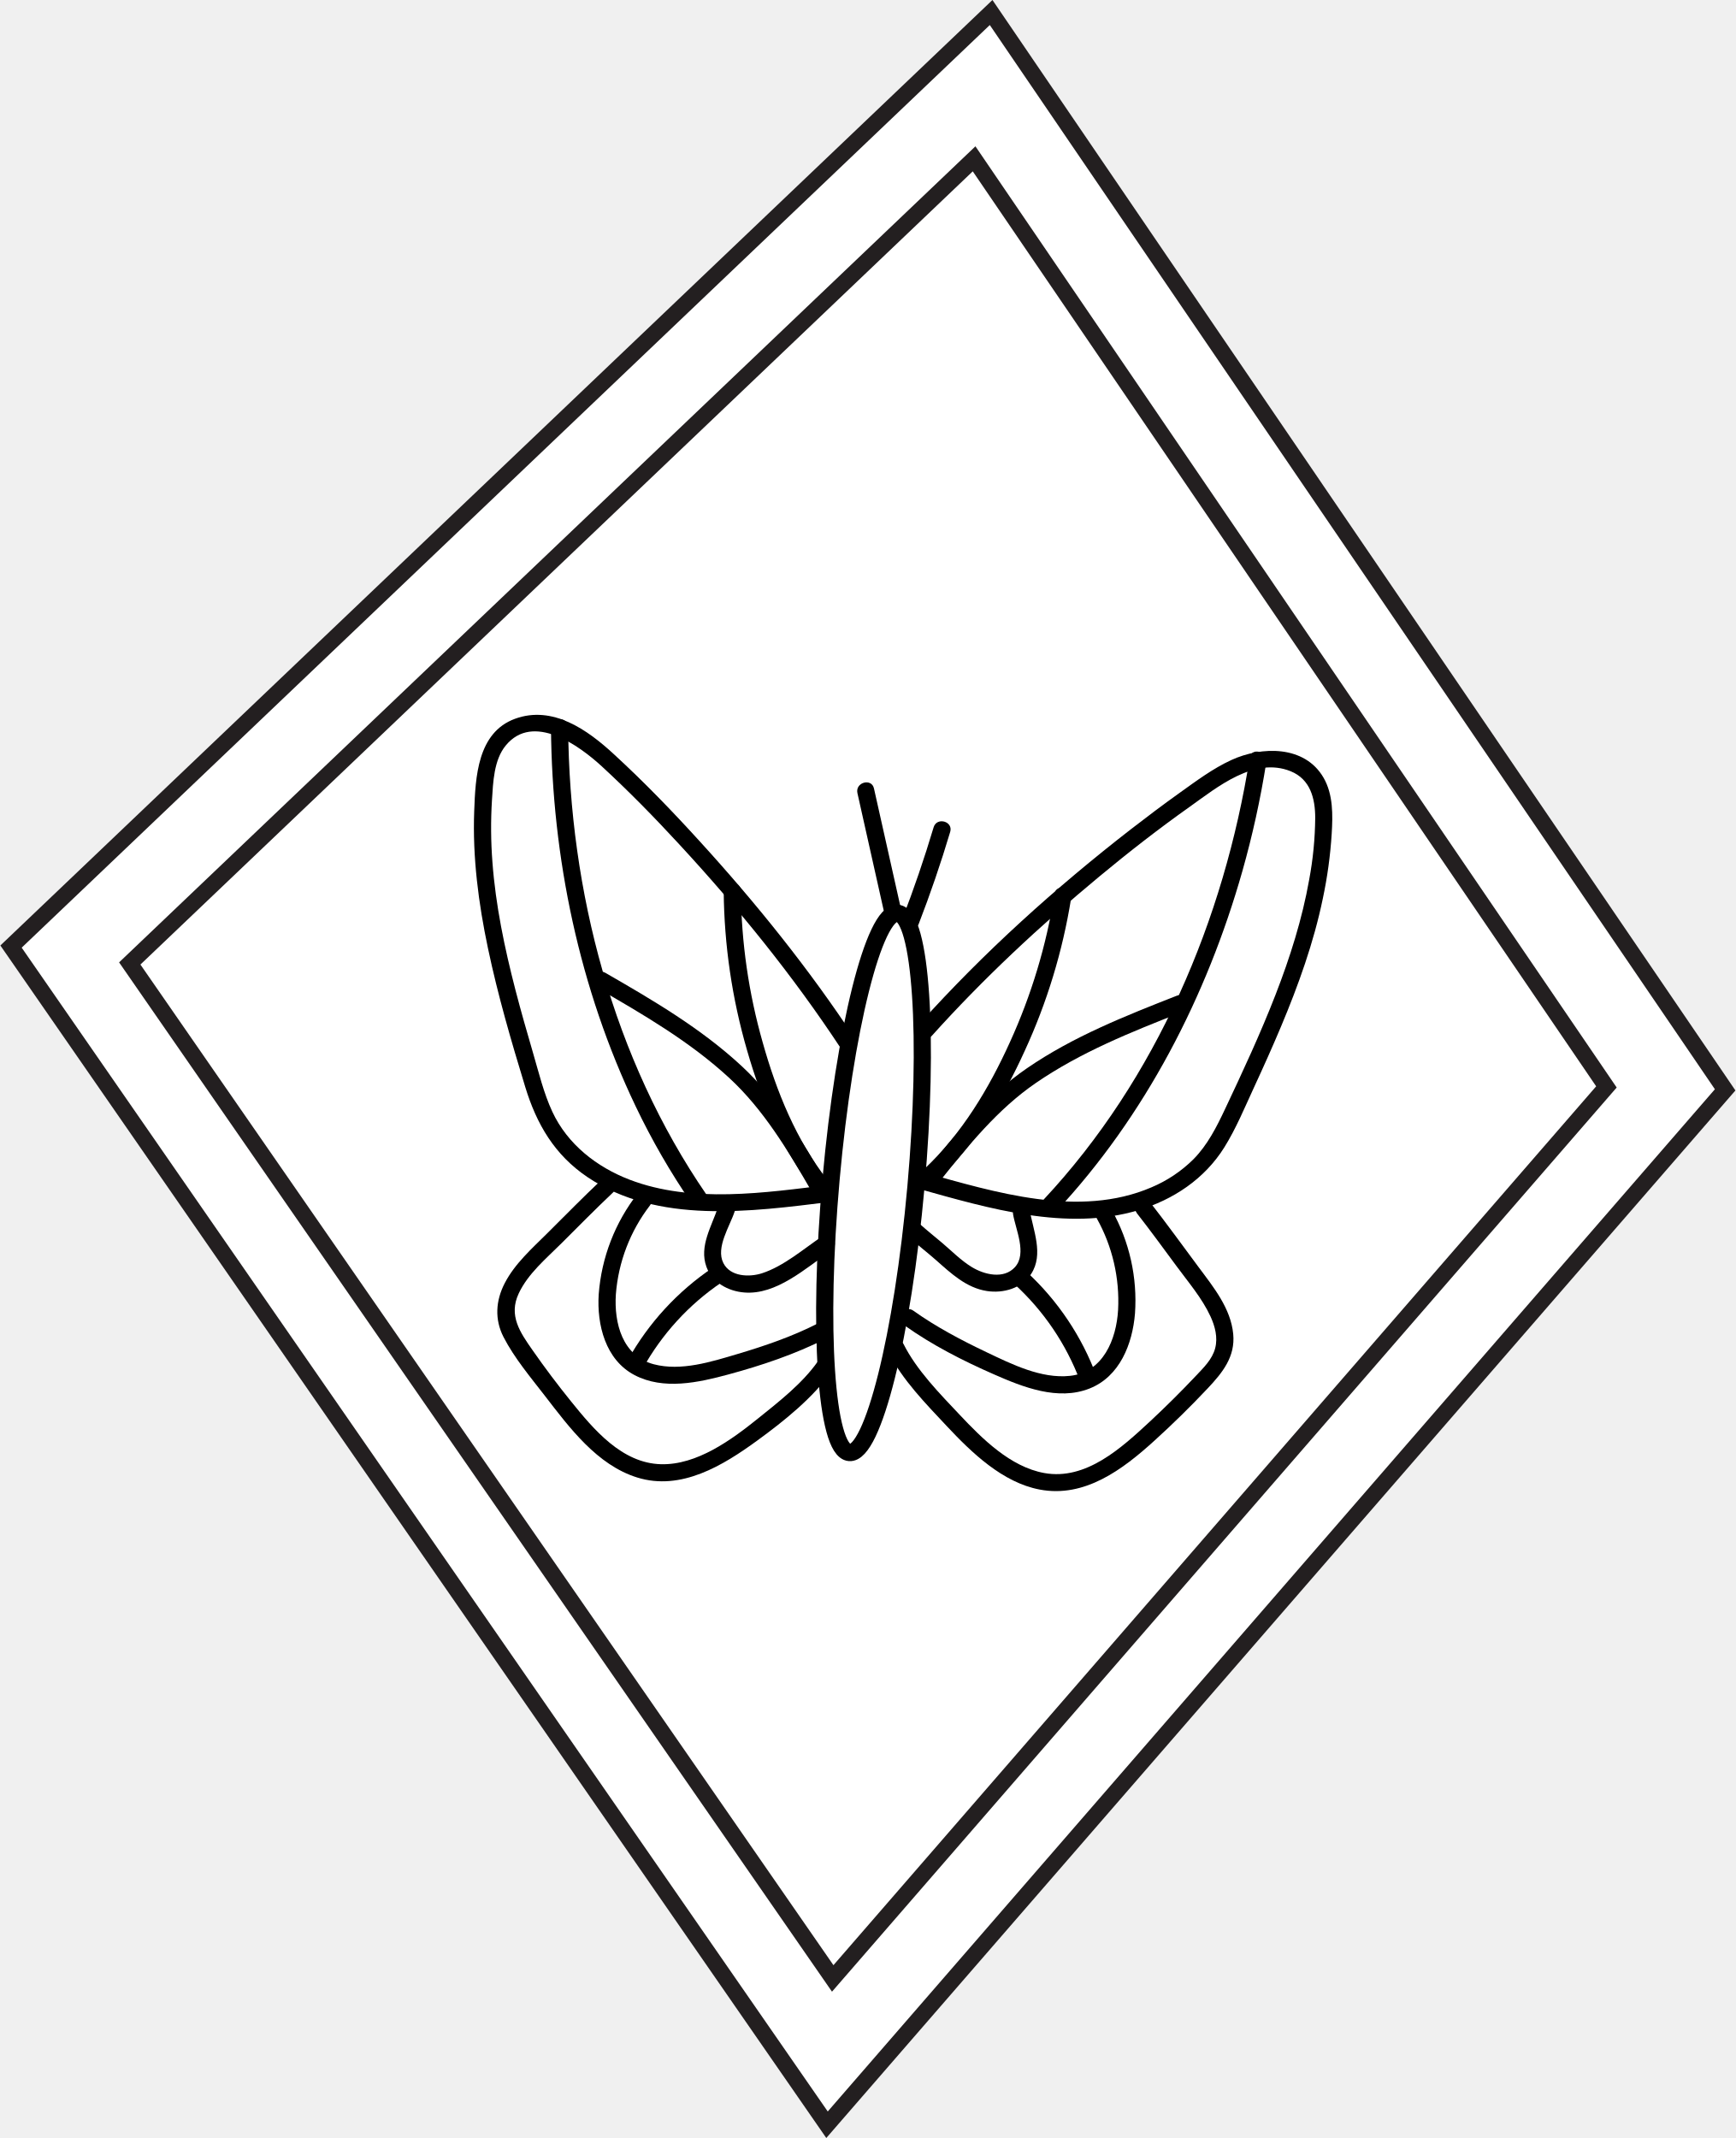
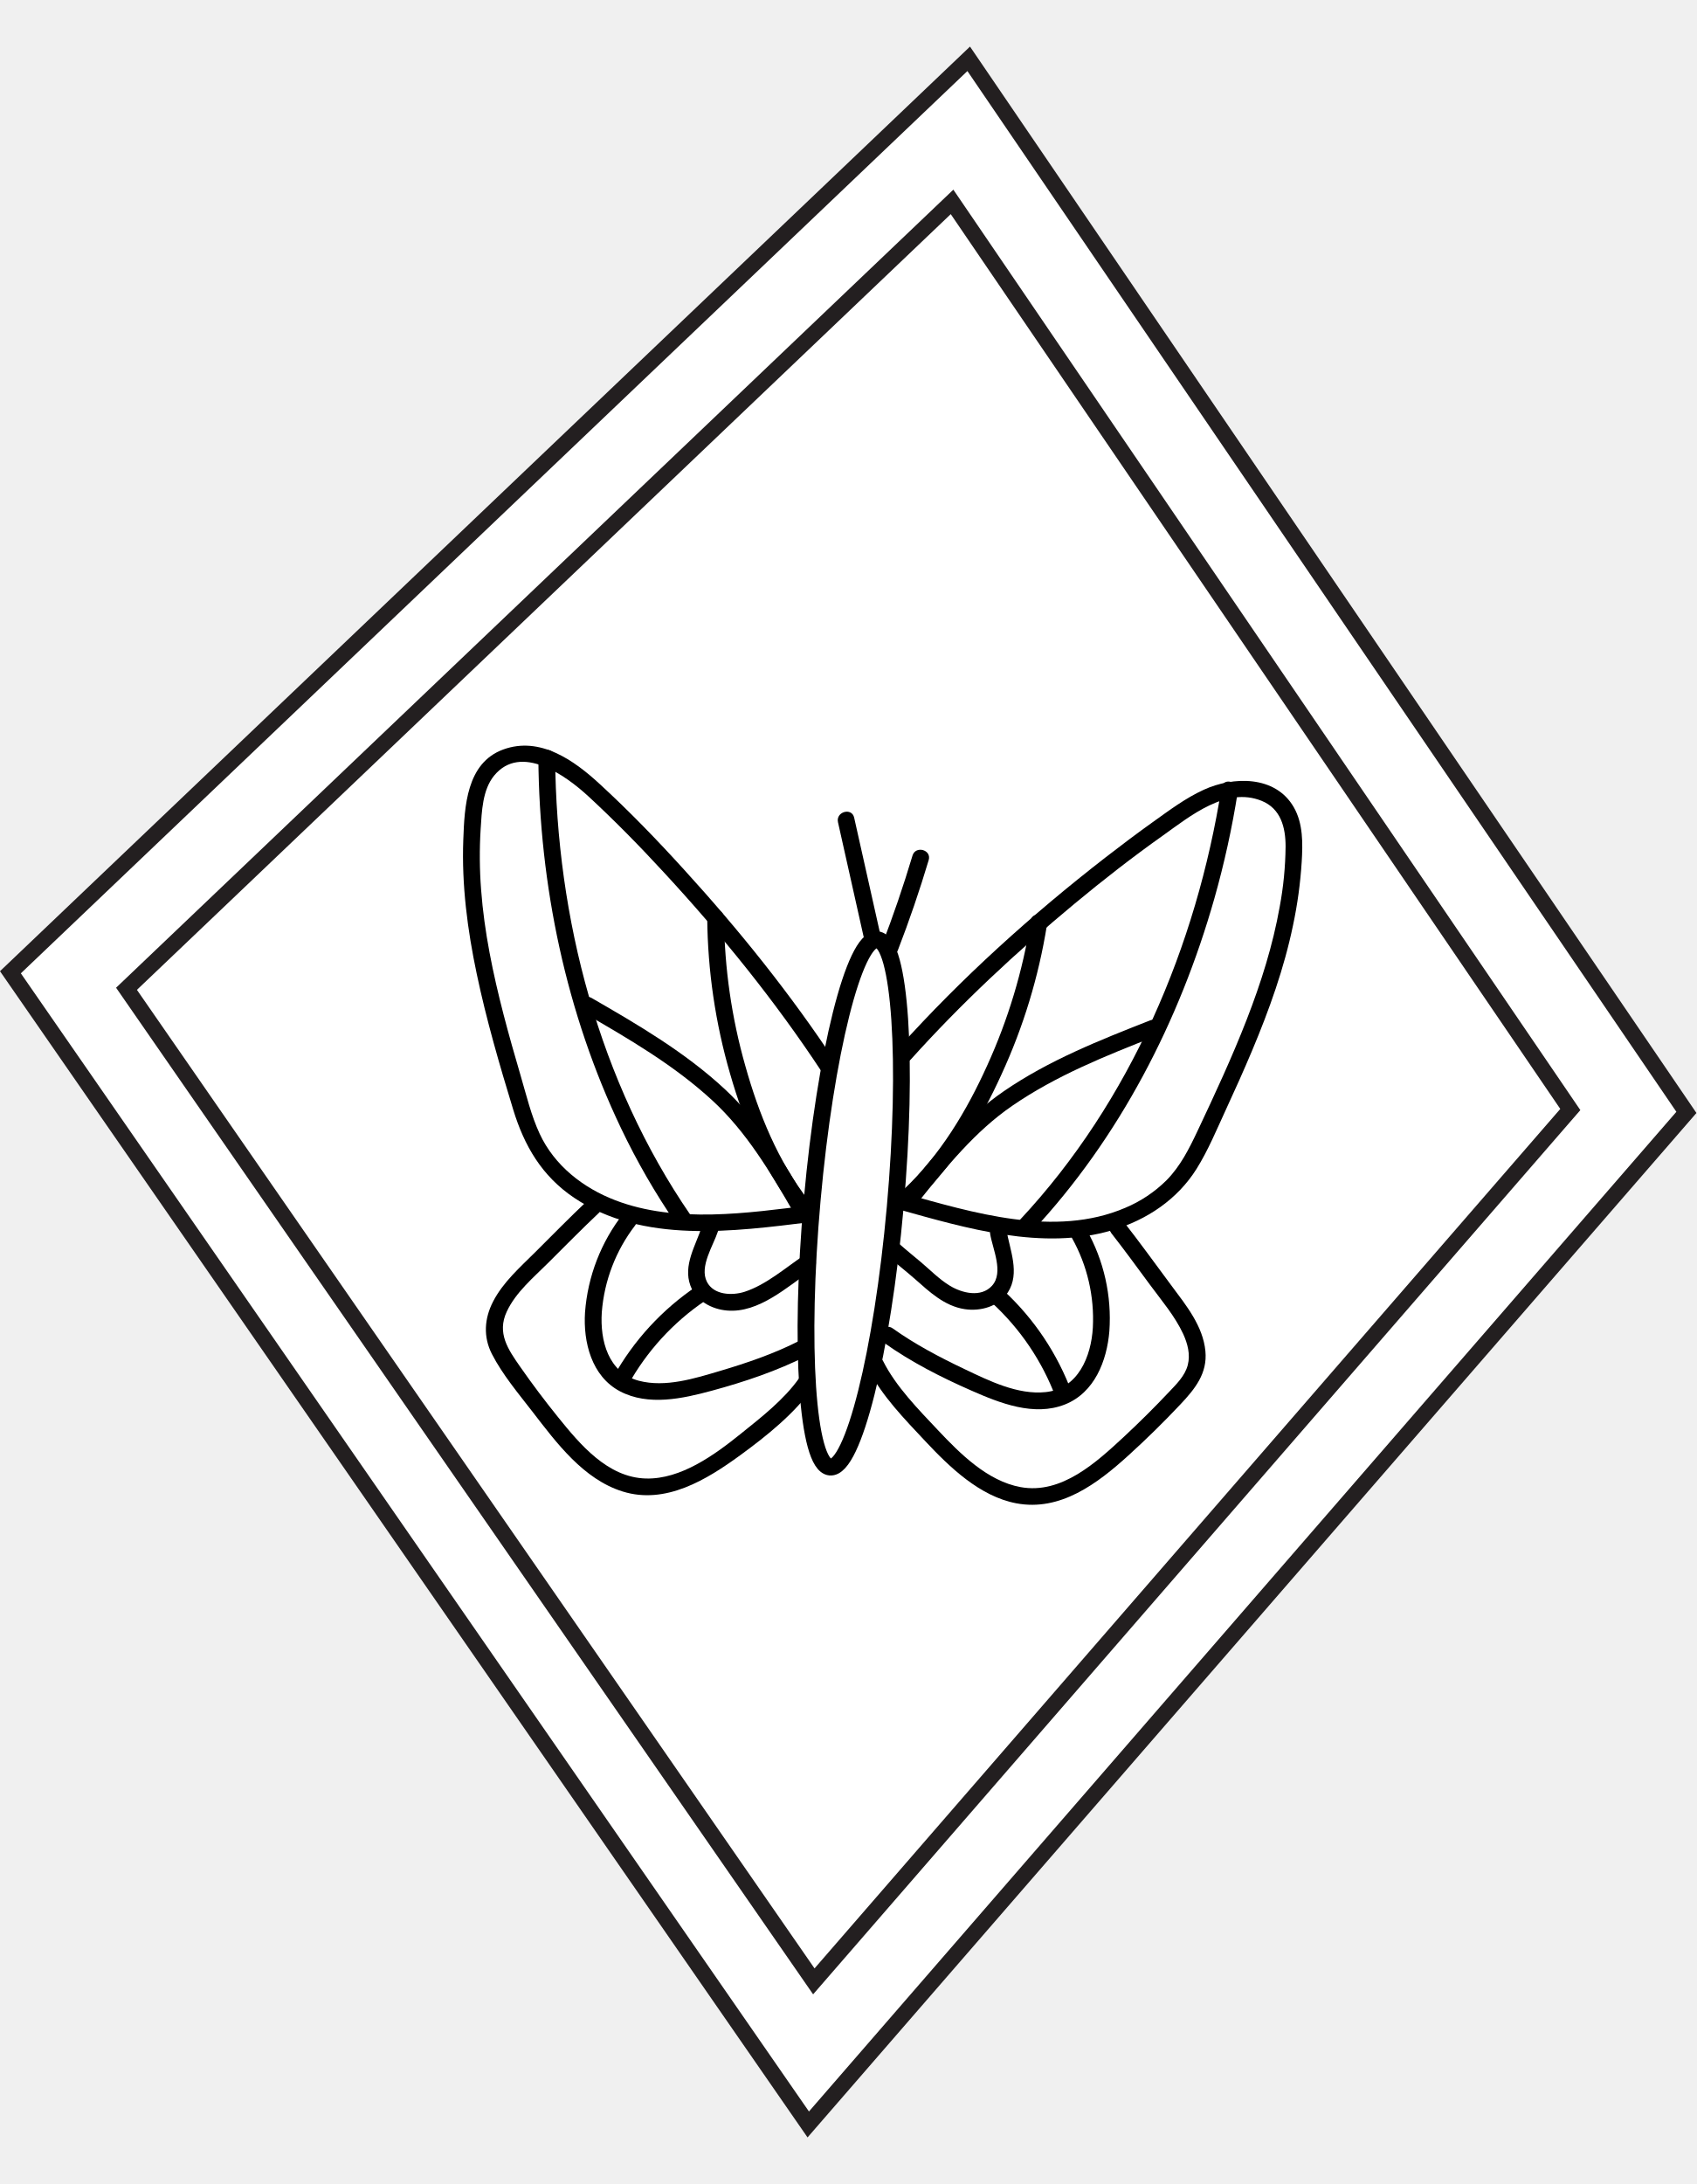
- <svg xmlns="http://www.w3.org/2000/svg" width="10.36in" height="12.76in" viewBox="0 0 745.6 918.72">
+ <svg xmlns="http://www.w3.org/2000/svg" width="8.36in" height="10.76in" viewBox="0 0 745.6 918.72">
  <polygon points="425.75 5.38 4.58 406.75 355.23 913.02 741.18 468.32 425.75 5.38" fill="#fff" stroke="#231f20" stroke-miterlimit="10" stroke-width="7" />
  <polygon points="418.43 68.25 55.6 414.01 357.68 850.15 690.16 467.06 418.43 68.25" fill="#fff" stroke="#231f20" stroke-miterlimit="10" stroke-width="7" />
  <polygon points="397.83 442.3 453.8 387.55 441.91 438.15 423.63 478.84 393.47 509.97 397.83 442.3" fill="#fff" />
  <polygon points="431.36 471.29 447.95 421.24 459.12 382.93 535.43 327.94 540.43 327.94 510.83 431.41 467.52 448.76 431.36 471.29" fill="#fff" />
  <polygon points="397.83 505.47 431.36 471.29 499.48 433.34 506.61 435.69 451.02 519.96 404.61 509.71 397.83 505.47" fill="#fff" />
  <polygon points="558.19 326.61 540.43 327.94 506.61 435.69 451.02 519.96 485.9 517.05 500.4 511.5 527.75 481.95 562.16 396.13 568.29 344.79 558.19 326.61" fill="#fff" />
  <polygon points="364.26 626.3 354.36 587.03 361.48 468.25 376.87 402.76 385.6 392.49 394.31 407.12 392.4 515.4 380.53 592.47 371.86 621.61 364.26 626.3" fill="#fff" />
  <polygon points="395.75 508.34 393.47 529.42 410.48 543.99 428.13 551.87 437.71 547.9 441.63 534.44 435.61 518.02 406.99 510.74 395.75 508.34" fill="#fff" />
  <polygon points="440.68 520.69 474.8 520.69 483.85 553.15 478.77 582.39 467.52 592.92 453.8 567.98 437.71 547.9 441.91 532.1 440.68 520.69" fill="#fff" />
  <polygon points="393.47 529.42 387.17 567.11 426.38 586.32 453.8 595.04 467.52 592.92 449.19 562.23 435.83 549.24 428.13 551.87 406.11 540.46 393.47 529.42" fill="#fff" />
  <polygon points="384.92 580.98 418.94 619.64 444.83 635.9 460.78 636.4 498.25 611.9 522.21 587.14 526.19 575.69 514.43 553.15 489.12 516.45 474.8 520.69 482.22 555.43 478.77 582.39 462.47 595.04 420.64 586.32 387.17 564.24 384.92 580.98" fill="#fff" />
  <polygon points="352.92 509.82 336.1 481.95 322.38 442.72 314.58 387.55 326.18 399.62 362.88 446.38 358.9 488.1 356.29 515.16 352.92 509.82" fill="#fff" />
  <polygon points="324.75 469.66 290.43 440.85 256.76 423.03 248.24 398.01 242.72 353.9 240.3 324.25 242.23 313.32 260.98 326.61 302.85 369.56 315.47 384.04 316.06 412.1 324.73 451.35 329.49 469.66 331.91 476.65 324.75 469.66" fill="#fff" />
  <polygon points="236.79 312.57 219.18 312.57 209.63 327.92 205.97 352.21 213.67 417.82 228.64 464.53 240.3 490.7 253.36 502.07 272.82 511.67 290.42 515.58 301.75 516.45 288.31 496.65 266.52 455.03 255.29 417.6 245.82 377.53 241.64 351.11 240.35 317.21 236.79 312.57" fill="#fff" />
  <polygon points="350.71 513.47 331.91 476.65 312.97 457.46 270.26 428.29 256.76 423.03 264.33 447.76 288.31 496.65 303.74 516.45 333.72 515.4 350.71 513.47" fill="#fff" />
  <polygon points="310.77 519.96 306.8 535.75 310.13 547.9 323.1 551.87 343.69 542.17 355.04 534.44 355.04 511.18 329.27 516.45 314.53 516.07 310.77 519.96" fill="#fff" />
  <polygon points="275.71 516.45 260.81 556.19 262.84 573.69 270.26 587.8 278.63 579.21 290.42 564.24 301.75 551.38 310.13 547.9 308.69 528.23 311.21 516.45 295.36 516.45 275.71 516.45" fill="#fff" />
  <polygon points="352.92 538.04 352.92 573.49 326.38 582.67 295.14 590.9 280.83 590.9 272.82 586.32 278.41 576.42 292.72 558.41 304.89 550.08 312.87 549.79 323.1 551.87 338.73 545.46 348.86 538.04 352.92 538.04" fill="#fff" />
  <polygon points="276.07 508.34 258.14 509.97 230.7 539.43 217.09 558.41 220.11 573.96 233.71 596.39 259.47 624.57 275.14 631.5 294.48 632.89 321.33 617.3 343.29 598.97 354.36 587.03 352.92 573.49 311.21 588.46 286.11 590.9 267.62 582.96 260.68 567.11 260.81 549.24 266.32 533.16 272.82 521.79 277.31 514.26 276.07 508.34" fill="#fff" />
  <ellipse cx="376.92" cy="332.39" rx="116.32" ry="18.31" transform="translate(10.57 854.13) rotate(-84.89)" fill="none" stroke="#000" stroke-miterlimit="10" stroke-width="7.38" />
  <path d="M388.7,214.63l-11.6-51.75c-1-4.63-8.15-2.67-7.11,2l11.59,51.75c1,4.63,8.16,2.67,7.12-2Z" transform="translate(-1.69 175.95)" />
  <path d="M396.29,221.16q7.56-19.56,13.56-39.64c1.37-4.56-5.75-6.51-7.11-2q-6,20.08-13.56,39.65c-1.71,4.43,5.42,6.35,7.11,2Z" transform="translate(-1.69 175.95)" />
  <path d="M369.13,270.65c-19.84-30.11-42.57-58.4-66.84-85-11.81-13-24-25.6-36.94-37.49C254,137.66,239,127,222.84,132.92s-17,25.14-17.53,39.66c-.75,19.81,1.83,39.63,5.92,59,4.23,20.1,10,39.89,16,59.52,4.88,16,12.62,29.24,26.73,38.75,30.22,20.36,70.12,14.89,104.21,10.68,4.65-.58,4.7-8,0-7.38-27.79,3.44-59.21,8.13-86.06-2.17-14.18-5.44-26.72-15.23-33.22-29.19-3.73-8-5.83-16.88-8.32-25.35-2.64-9-5.21-18-7.56-27.05-4.65-18-8.49-36.28-9.87-54.84a192.32,192.32,0,0,1-.2-26.73c.5-7.67.79-17.17,5.91-23.41,11.79-14.36,31.56,0,41.28,8.94,11.62,10.72,22.69,22,33.41,33.65,25.22,27.29,48.76,56.35,69.22,87.39,2.61,3.95,9,.26,6.37-3.72Z" transform="translate(-1.69 175.95)" />
  <path d="M259.76,331.27c-7.78,7.35-15.29,15-22.87,22.55-6.66,6.64-14.09,13.15-18.47,21.63-3.87,7.48-4.41,15.53-.52,23.12,4.62,9,11.65,17.34,17.82,25.33,10.55,13.66,22.39,29.69,39.64,35.05,18.88,5.88,36.93-5.2,51.65-15.93,11.49-8.37,24-18.38,32.22-30.08,2.74-3.89-3.66-7.58-6.37-3.72-6.61,9.38-16.7,17.22-25.57,24.35-11.47,9.23-26.31,20.07-41.7,19.67-16.83-.43-28.93-14.94-38.67-27q-8.65-10.69-16.54-22c-5.38-7.69-10.4-14.91-5.94-24.39,4-8.54,11.76-14.94,18.31-21.49,7.37-7.35,14.67-14.76,22.23-21.91,3.46-3.27-1.77-8.48-5.22-5.21Z" transform="translate(-1.69 175.95)" />
  <path d="M238.3,136.62c.42,55.95,12.22,112.29,36.41,162.87a308.39,308.39,0,0,0,24,41.58c2.67,3.88,9.07.2,6.37-3.73C265,279,246.21,207,245.68,136.62c0-4.75-7.42-4.76-7.38,0Z" transform="translate(-1.69 175.95)" />
  <path d="M357.22,331.27C343.66,314,335.17,293,329.28,272a245.05,245.05,0,0,1-9.38-65c0-4.75-7.4-4.76-7.38,0a253.64,253.64,0,0,0,10.07,68.48c6.25,21.78,15.35,43.11,29.41,61,2.93,3.73,8.12-1.52,5.22-5.21Z" transform="translate(-1.69 175.95)" />
  <path d="M356.5,332c-10.32-17.8-21.13-35.81-36.33-49.91-17.42-16.15-38-28.19-58.48-40-4.12-2.38-7.84,4-3.72,6.37,19.91,11.5,40,23.14,57,38.85,14.76,13.67,25.17,31.14,35.18,48.42,2.38,4.1,8.76.39,6.37-3.73Z" transform="translate(-1.69 175.95)" />
  <path d="M352.75,392.87c-10.94,5.55-22.69,9.57-34.43,13.05-11.21,3.33-24.15,7.44-35.84,4.37-13.5-3.56-17.11-17.67-16.3-30.05a71.67,71.67,0,0,1,14.64-38.19c2.87-3.7-2.31-9-5.21-5.21a80.09,80.09,0,0,0-16.8,43.4c-.85,13.07,2.9,28.12,15.36,34.68s27.5,3.23,40.35-.25c14.32-3.87,28.7-8.71,42-15.43,4.24-2.15.51-8.52-3.72-6.37Z" transform="translate(-1.69 175.95)" />
  <path d="M354.87,355.3c-8.11,5.47-16.55,12.86-25.91,15.89-5.44,1.75-13.61,1.51-16.59-4.4-3.37-6.67,2.81-15.85,4.85-22.13,1.47-4.53-5.65-6.47-7.11-2-2.68,8.26-8.26,16.86-5,25.78,2.44,6.72,9.37,10.45,16.19,11,13.93,1.17,26.44-10.51,37.31-17.84,3.92-2.64.23-9-3.72-6.37Z" transform="translate(-1.69 175.95)" />
  <path d="M307.85,368.77a115.83,115.83,0,0,0-36.53,39.73c-2.31,4.15,4.06,7.88,6.37,3.72a107.75,107.75,0,0,1,33.88-37.08c3.91-2.65.23-9-3.72-6.37Z" transform="translate(-1.69 175.95)" />
  <path d="M401.92,269.19c22.15-24.64,46.51-47.33,72-68.48,12.6-10.46,25.54-20.54,38.89-30,11.93-8.49,27.73-21.55,43.34-15.25,8.46,3.42,10.56,11.69,10.56,20.07a151.47,151.47,0,0,1-2.58,26.45c-3,16.95-8.23,33.44-14.45,49.46-6.49,16.72-14.08,33-21.73,49.21-3.64,7.7-7.49,15.37-13.53,21.5a57,57,0,0,1-18.15,12.14c-31,13.29-67.12,2.11-97.85-6.47-4.58-1.28-6.53,5.83-2,7.11,29.77,8.32,63.52,18.36,94.21,9.18,15.1-4.52,28.54-13.47,37-27,5.09-8.16,8.81-17.23,12.84-25.94s7.85-17.22,11.52-25.94c7.49-17.84,14.08-36.15,18-55.12a190.82,190.82,0,0,0,3.8-27.76c.49-8.06.68-16.87-3.5-24.11-8.1-14-26.64-13.56-39.6-7.61-8,3.67-15.18,9.07-22.31,14.16S494.47,175,487.64,180.28c-32.53,25.23-63.4,53.06-90.94,83.69-3.17,3.53,2,8.76,5.22,5.22Z" transform="translate(-1.69 175.95)" />
  <path d="M490,345.29c5.84,7.46,11.42,15.13,17.05,22.75,5.14,7,11,13.78,14.67,21.71,1.93,4.21,3.2,9,2,13.63-1.26,4.87-5.1,8.5-8.44,12.05q-9.45,10-19.55,19.41c-12.14,11.25-27.47,25.47-45.49,22.18-14.56-2.66-26.59-14.7-36.36-25.07-8.57-9.1-18.44-19.1-24.09-30.37-2.12-4.24-8.49-.51-6.37,3.73,5.84,11.65,16.07,22.06,24.9,31.49,10.71,11.43,24,24.3,40,27.33,19.39,3.69,35.74-8.7,49.28-21q11.91-10.8,22.93-22.51c6.33-6.72,11.89-13.57,10.94-23.36-1.06-11-8.43-20.05-14.77-28.57-7.12-9.58-14.1-19.25-21.45-28.65-2.93-3.73-8.12,1.52-5.22,5.22Z" transform="translate(-1.69 175.95)" />
  <path d="M455.32,344.68c38.36-41.05,64.81-92.46,80.09-146.3a401.15,401.15,0,0,0,10.27-46.74c.73-4.64-6.38-6.64-7.12-2-11,69.51-40.07,138-88.46,189.78-3.24,3.47,2,8.69,5.22,5.22Z" transform="translate(-1.69 175.95)" />
  <path d="M454.69,208.2a246.22,246.22,0,0,1-19.18,63.69c-9.05,20-20.68,39.32-36.73,54.45-3.46,3.27,1.76,8.48,5.22,5.22,16.48-15.54,28.57-35.44,37.88-55.95a252,252,0,0,0,19.92-65.45c.72-4.64-6.38-6.64-7.11-2Z" transform="translate(-1.69 175.95)" />
  <path d="M405.27,331.75c12.29-15.36,25-31.1,41.37-42.32,19.25-13.23,41-21.92,62.64-30.41,4.37-1.72,2.47-8.85-2-7.12-22.21,8.72-44.64,17.58-64.4,31.16-16.93,11.62-30.13,27.56-42.86,43.48-2.94,3.67,2.25,8.92,5.21,5.21Z" transform="translate(-1.69 175.95)" />
  <path d="M390.27,393.62c11.84,8.44,25.08,15.17,38.37,21,12.52,5.51,27.51,11.47,41.09,6.09,13-5.14,18.46-19.19,19.53-32.21a79.51,79.51,0,0,0-10-44.54c-2.32-4.14-8.69-.43-6.37,3.73A72.77,72.77,0,0,1,482,386.94c-.72,12.64-6.44,26.81-20.68,28.33-12.32,1.32-25-5-35.8-10.14S403.82,394.26,394,387.25c-3.87-2.75-7.56,3.64-3.72,6.37Z" transform="translate(-1.69 175.95)" />
  <path d="M391.48,355.14c4,3.59,8.29,6.88,12.33,10.44,6.41,5.66,13,11.9,21.85,13.24,7,1.07,15-1.15,19-7.38,5.49-8.49.79-18.75-.69-27.68-.77-4.67-7.88-2.69-7.11,2,1.09,6.6,6.08,16.9.86,22.74-4.84,5.41-13.32,3.26-18.62,0-4.7-2.87-8.56-6.87-12.75-10.41-3.22-2.71-6.51-5.35-9.65-8.15-3.54-3.16-8.77,2-5.22,5.21Z" transform="translate(-1.69 175.95)" />
  <path d="M437.51,375.9a108,108,0,0,1,28.15,41.59c1.64,4.41,8.78,2.5,7.11-2a115.82,115.82,0,0,0-30-44.85c-3.49-3.21-8.72,2-5.22,5.22Z" transform="translate(-1.69 175.95)" />
</svg>
